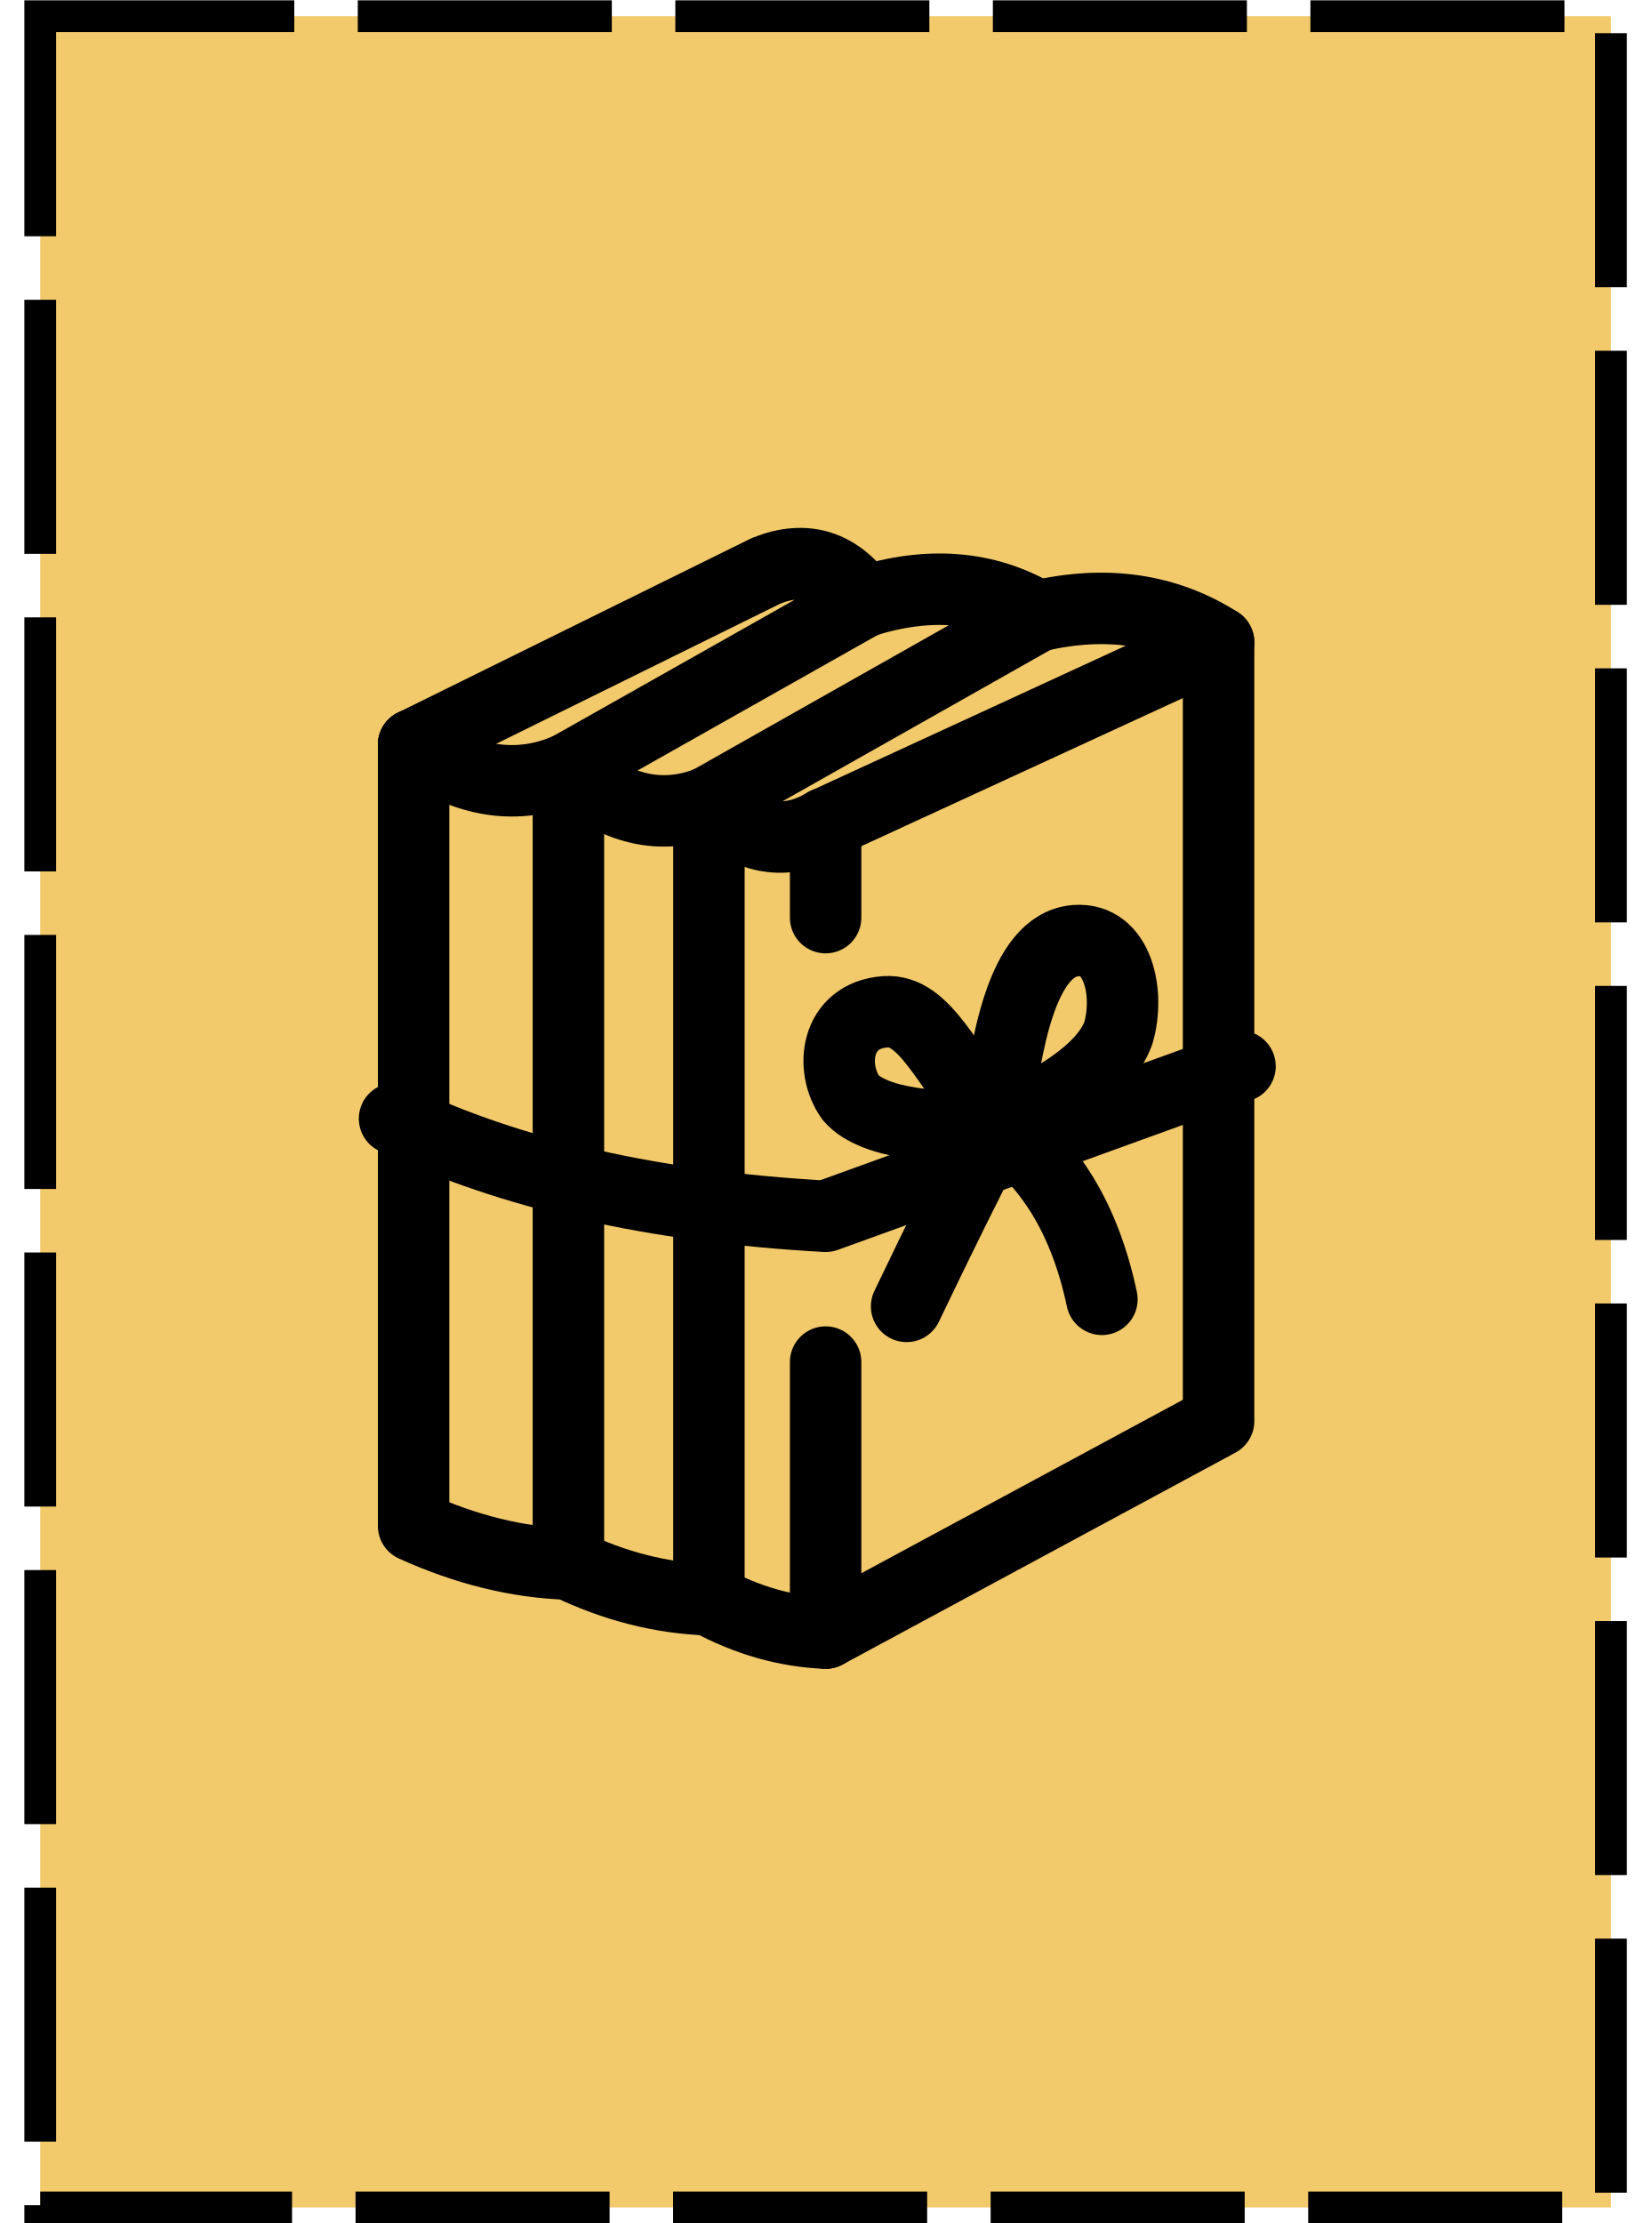
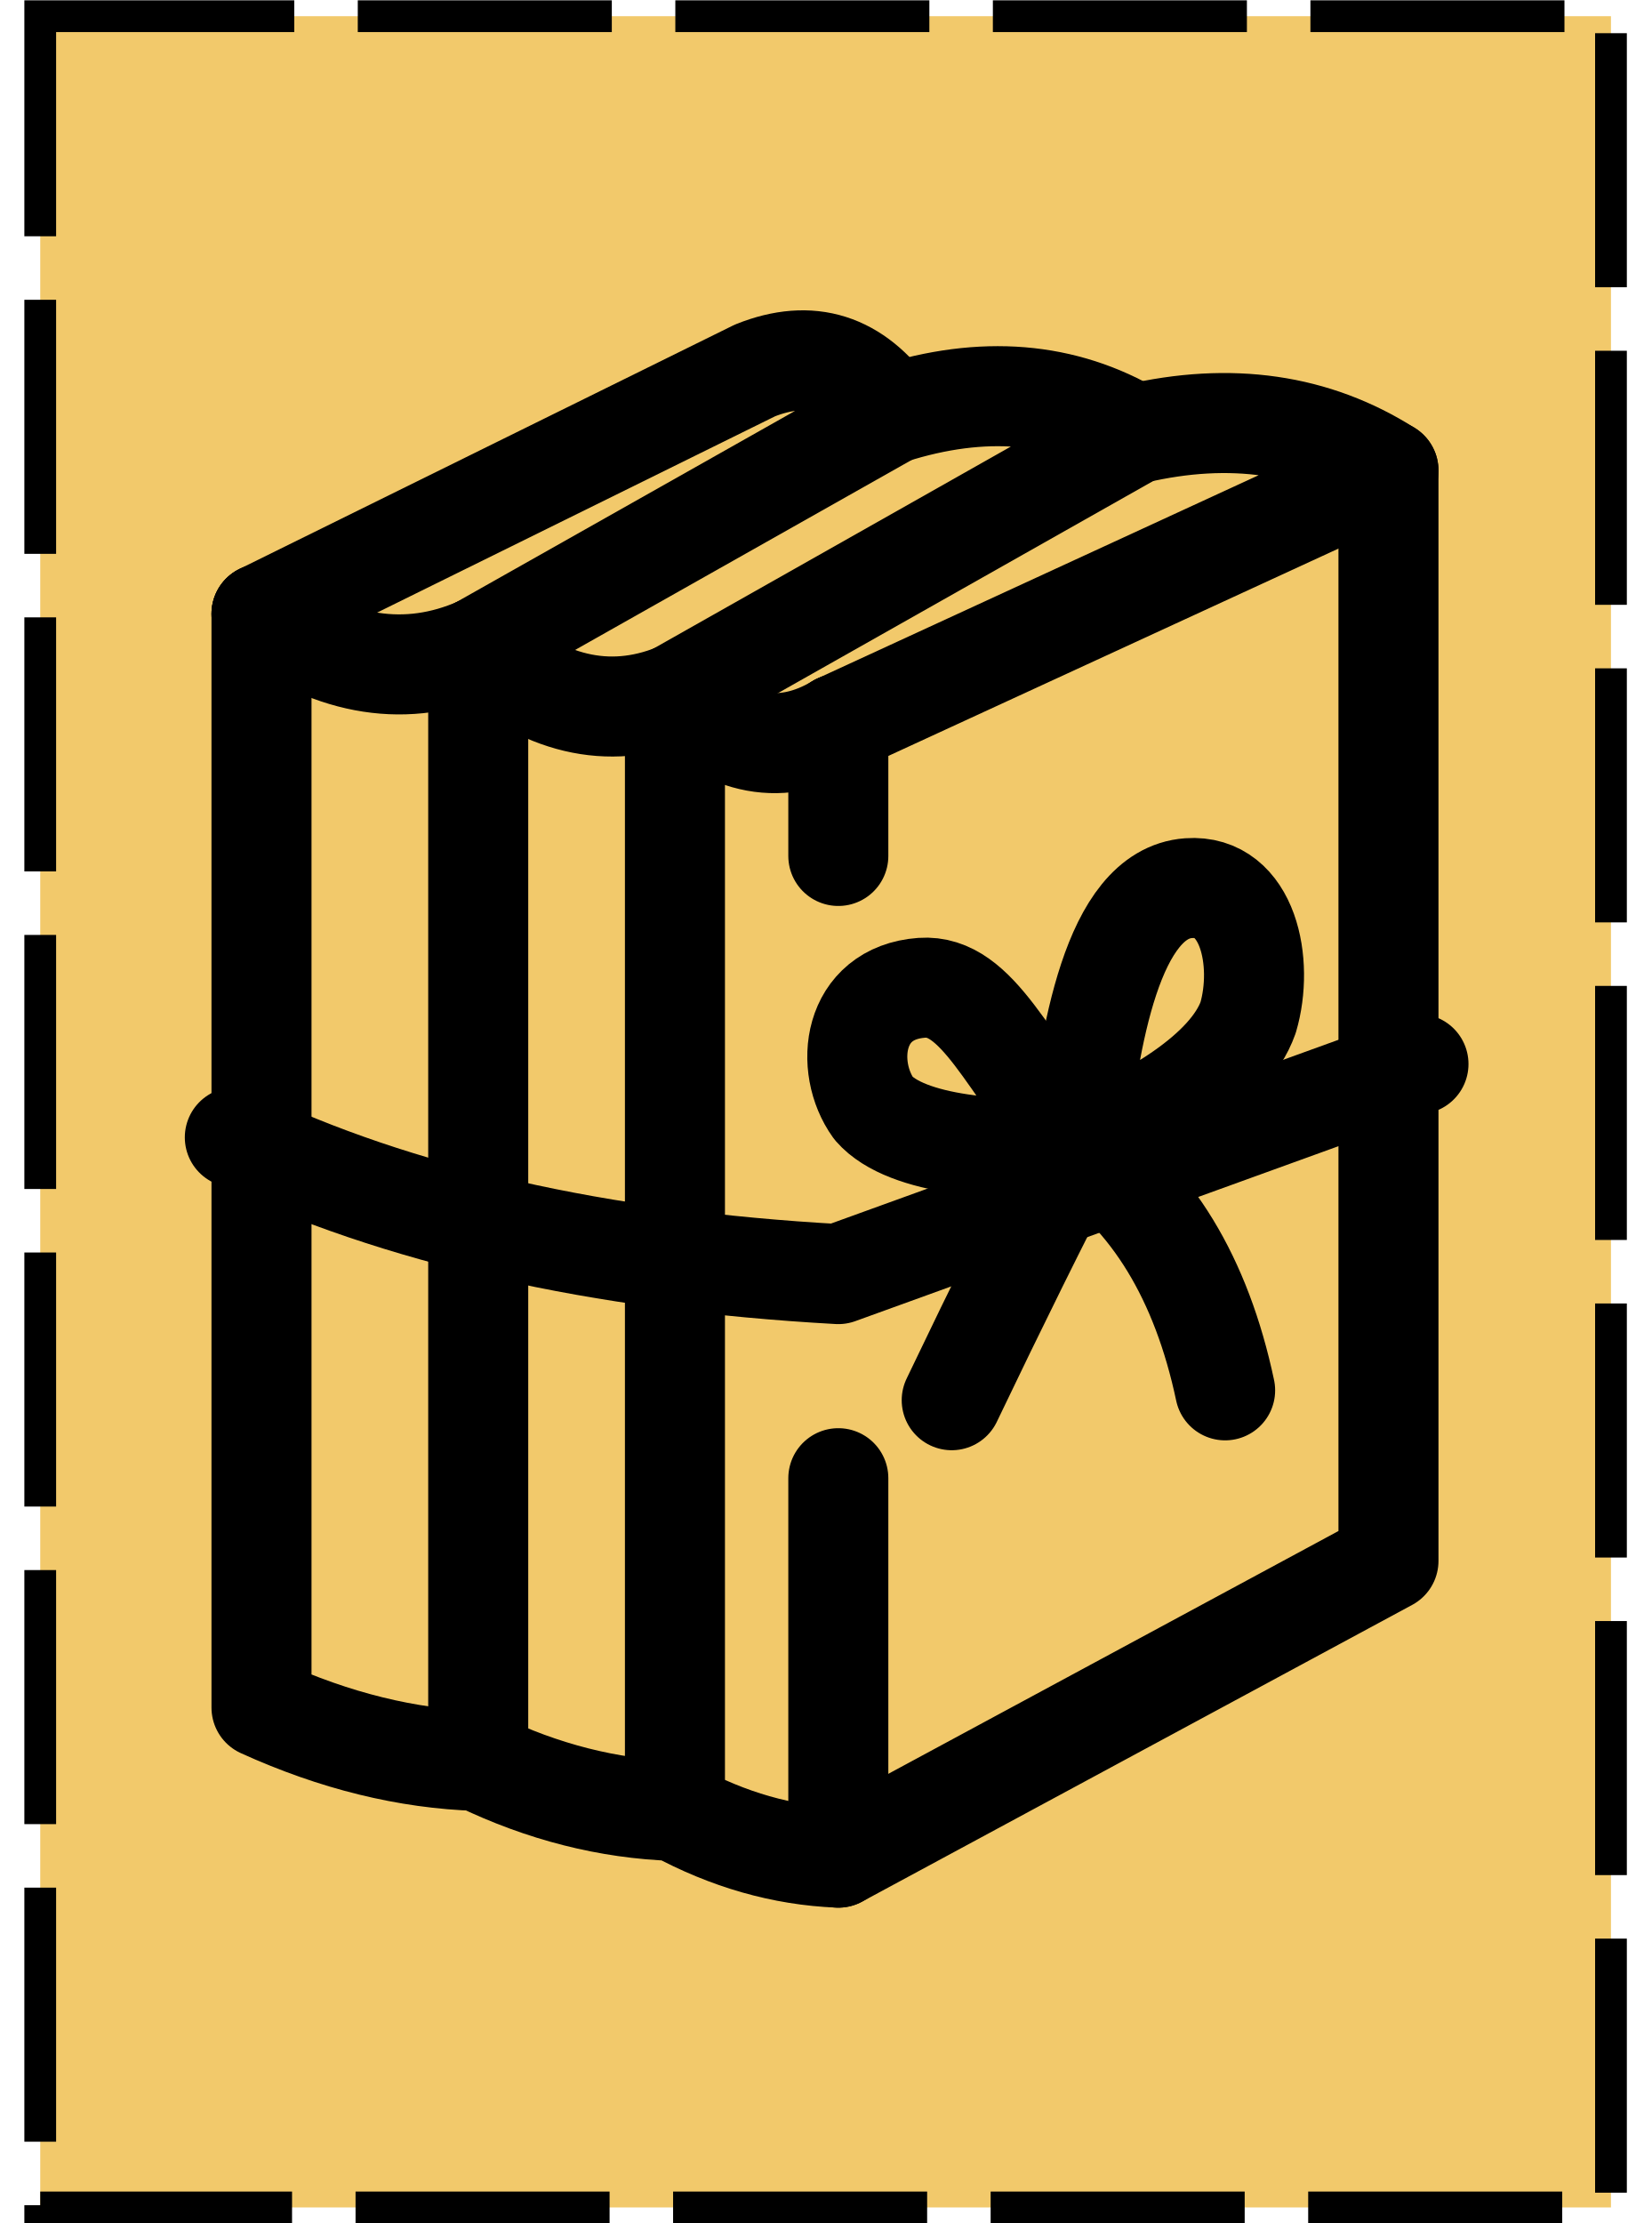
<svg xmlns="http://www.w3.org/2000/svg" width="52" height="70" viewBox="0 0 52 70" fill="none">
  <rect x="1.267" y="0.51" width="49.465" height="69" fill="#F2C96B" />
  <rect x="1.267" y="0.51" width="49.465" height="69" stroke="black" stroke-dasharray="8 2" />
-   <g transform="translate(8 17) scale(0.75)" stroke="black" stroke-width="3" stroke-linecap="round" stroke-linejoin="round">
+   <g transform="translate(1.2 10.3) scale(1.05)" stroke="black" stroke-width="3" stroke-linecap="round" stroke-linejoin="round">
    <path d="M6.7 8.6V41.4C8.9 42.4 11.067 42.933 13.2 43C15.133 43.933 17.1 44.433 19.1 44.5C20.7 45.367 22.333 45.833 24 45.9L40.5 37V4.3" />
    <path d="M6.7 8.6C8.9 10.2 11.067 10.533 13.2 9.6C15.133 11.333 17.1 11.8 19.1 11C20.7 12.6 22.333 12.9 24 11.9" />
    <path d="M13.2 9.6V43" />
    <path d="M19.1 11V44.5" />
    <path d="M24 11.9V15.86M24 34.521V45.9" />
    <path d="M6.7 8.6L21.5 1.3C23.167 0.633 24.533 1.067 25.6 2.6L13.2 9.6" />
    <path d="M25.6 2.6C28.333 1.733 30.767 1.933 32.9 3.2L19.1 11" />
    <path d="M32.9 3.2C35.767 2.533 38.3 2.9 40.5 4.3L24 11.9" />
    <path d="M5.9 24.3C10.767 26.633 16.8 28 24 28.4L41.4 22.1" />
    <path d="M31.16 24.589C29.076 22.134 28.196 19.691 26.501 19.814C24.406 19.967 24.167 22.19 25.059 23.429C26.044 24.56 28.965 24.748 31.16 24.589Z" />
    <path d="M31.16 24.589C31.526 21.354 32.211 16.992 34.505 16.826C36.3 16.695 36.773 19.067 36.291 20.706C35.709 22.353 33.303 23.731 31.16 24.589Z" />
    <path d="M27.401 32.182C28.793 29.273 30.046 26.742 31.16 24.589C33.408 26.096 34.889 28.529 35.601 31.886" />
  </g>
</svg>
